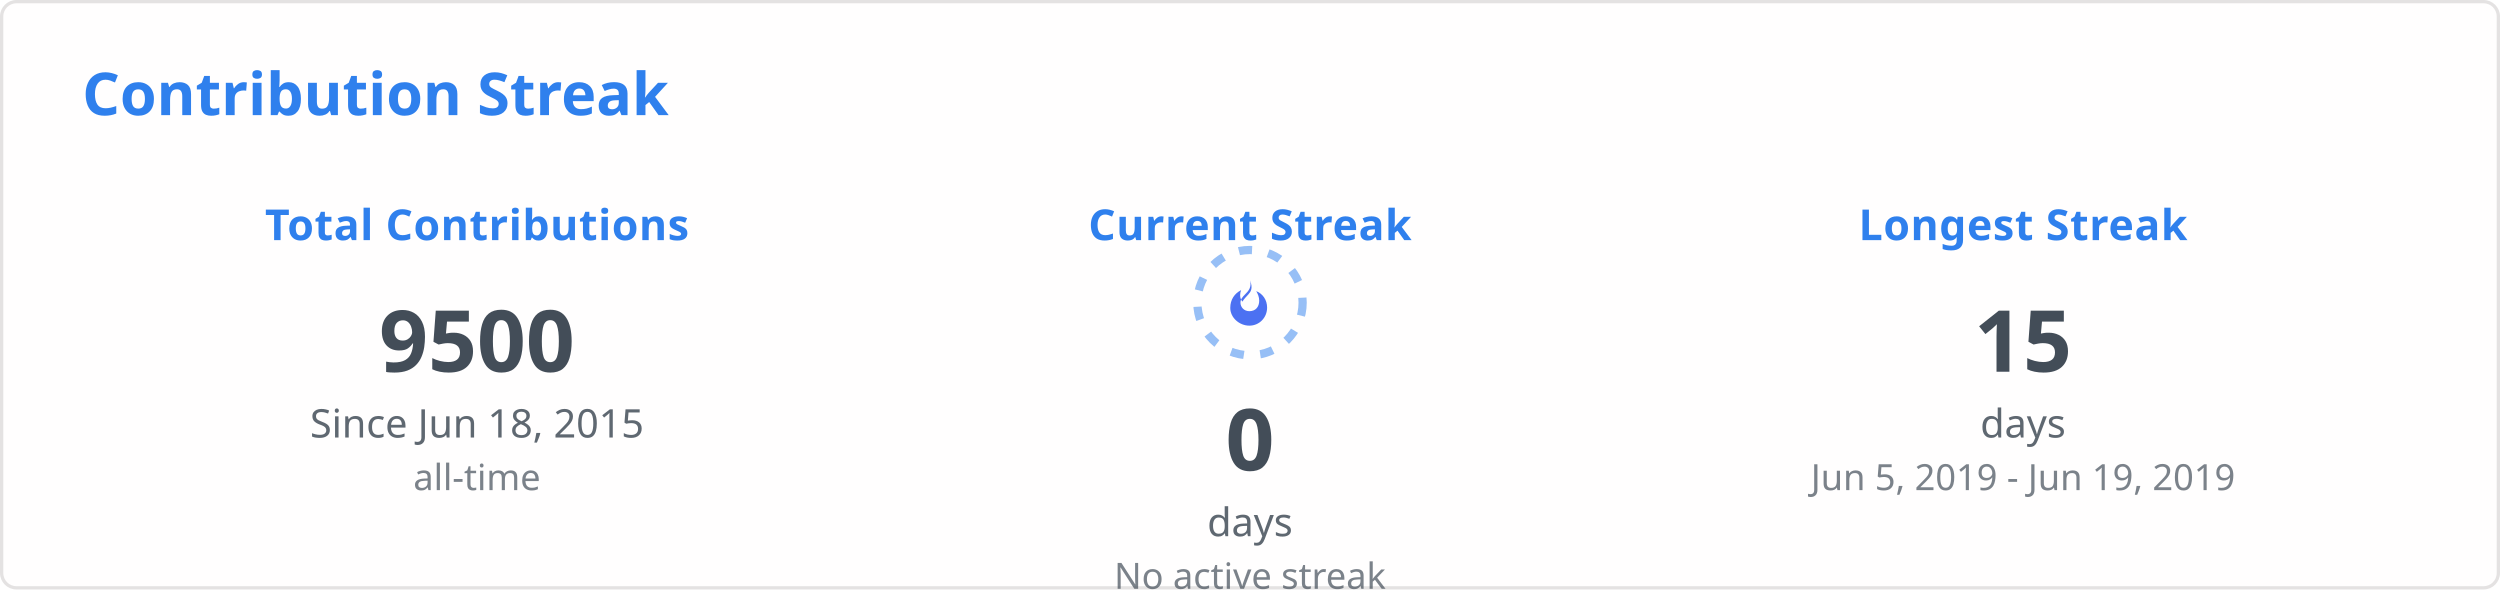
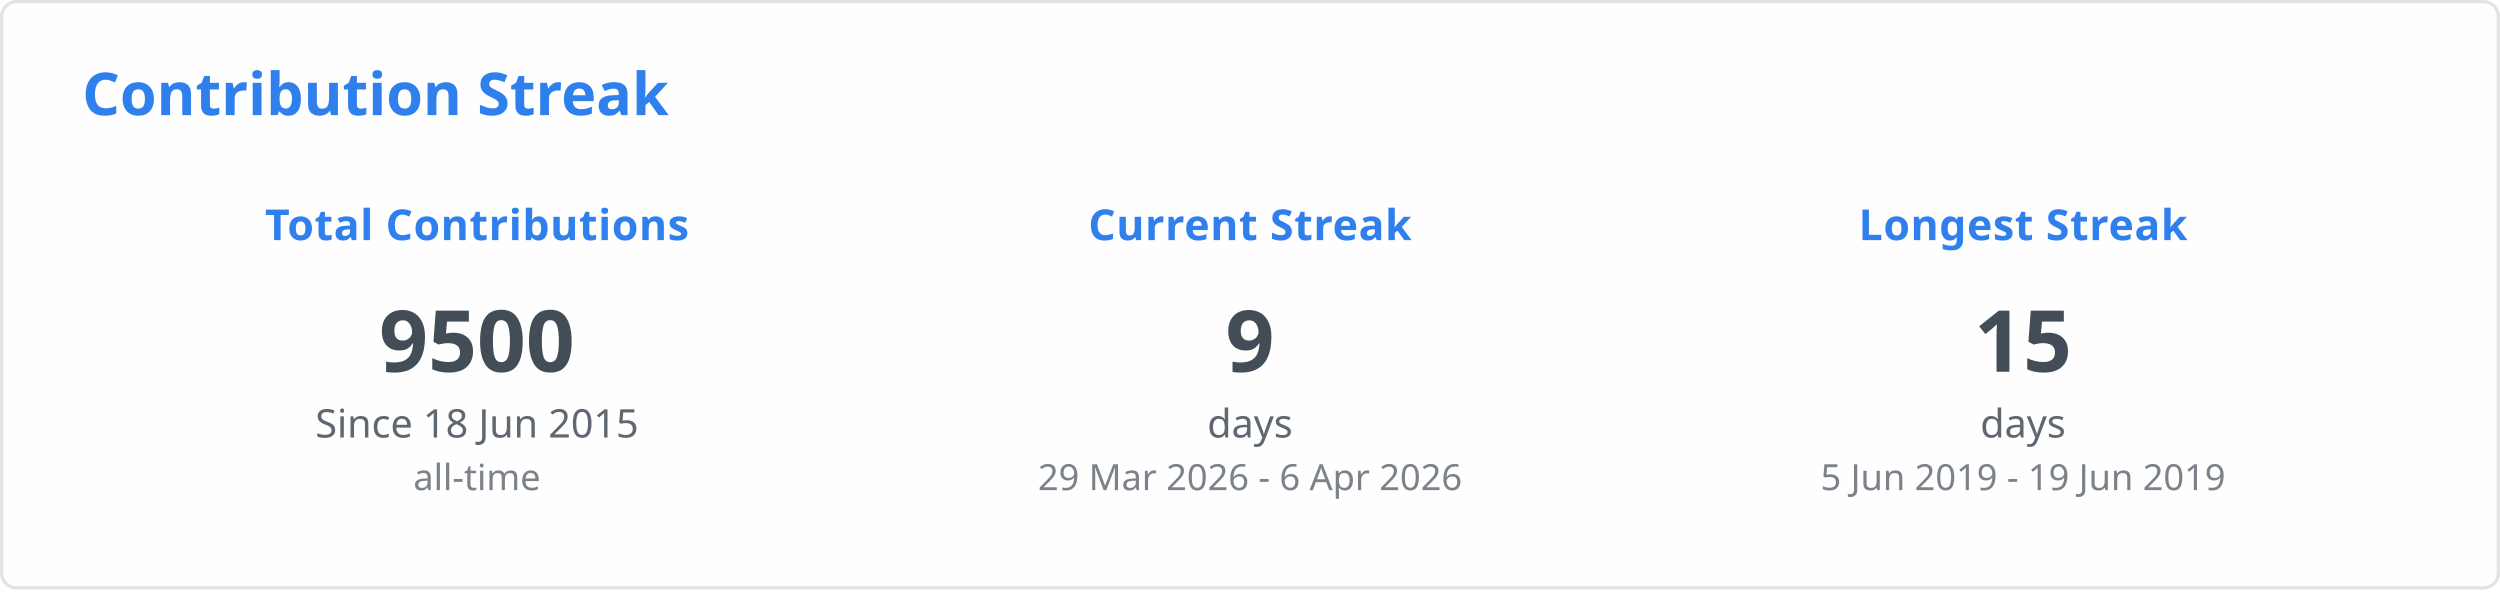
<svg xmlns="http://www.w3.org/2000/svg" width="760" height="180" viewBox="0 0 760 180" fill="none" role="img" aria-labelledby="descId">
  <style>
          .header {
            font: 600 18px 'Segoe UI', Ubuntu, Sans-Serif;
            fill: #2f80ed;
            animation: fadeInAnimation 0.8s ease-in-out forwards;
          }
          @supports(-moz-appearance: auto) {
            /* Selector detects Firefox */
            .header { font-size: 15.5px; }
          }
          
    .title {
      font: 600 13px 'Segoe UI', Ubuntu, sans-serif;
      fill: #2f80ed;
      letter-spacing: 0.2px;
      text-transform: uppercase;
    }
    .value {
      font: 700 26px 'Segoe UI', Ubuntu, sans-serif;
      fill: #434d58;
      animation: numberPop 420ms ease-out forwards;
      transform-origin: center;
    }
    .label {
      font: 500 12px 'Segoe UI', Ubuntu, sans-serif;
      fill: #434d58;
      opacity: 0.85;
    }
    .sub {
      font: 400 11px 'Segoe UI', Ubuntu, sans-serif;
      fill: #434d58;
      opacity: 0.7;
-     }
-     .fire-wrap {
-       transform-origin: center;
-       animation: firePulse 1400ms ease-in-out infinite;
-     }
-     .fire {
-       fill: #4c71f2;
-     }
-     .ring {
-       fill: none;
-       stroke: #2f80ed;
-       stroke-width: 2.5;
-       stroke-dasharray: 4 5;
-       opacity: 0.5;
-     }
-     @keyframes firePulse {
-       0% { transform: scale(1); opacity: 0.85; }
-       50% { transform: scale(1.08); opacity: 1; }
-       100% { transform: scale(1); opacity: 0.85; }
    }
    @keyframes numberPop {
      0% { transform: scale(0.96); opacity: 0.6; }
      100% { transform: scale(1); opacity: 1; }
    }
  

          
      /* Animations */
      @keyframes scaleInAnimation {
        from {
          transform: translate(-5px, 5px) scale(0);
        }
        to {
          transform: translate(-5px, 5px) scale(1);
        }
      }
      @keyframes fadeInAnimation {
        from {
          opacity: 0;
        }
        to {
          opacity: 1;
        }
      }
    
          
        </style>
  <rect data-testid="card-bg" x="0.5" y="0.5" rx="4.5" height="99%" stroke="#e4e2e2" width="759" fill="#fffefe" stroke-opacity="1" />
  <g data-testid="card-title" transform="translate(25, 35)">
    <g transform="translate(0, 0)">
      <text x="0" y="0" class="header" data-testid="header">Contribution Streak</text>
    </g>
  </g>
  <g data-testid="main-card-body" transform="translate(0, 55)">
    <g transform="translate(0, 10)">
      <g transform="translate(145, 0)">
        <text class="title" text-anchor="middle" x="0" y="8">Total Contributions</text>
        <text class="value" text-anchor="middle" x="0" y="48">9500</text>
-         <text class="label" text-anchor="middle" x="0" y="68">Since Jun 18, 2015</text>
+         <text class="label" text-anchor="middle" x="0" y="68">Since 18 Jun 2015</text>
        <text class="sub" text-anchor="middle" x="0" y="84">all-time</text>
      </g>
      <g transform="translate(380, 0)">
        <text class="title" text-anchor="middle" x="0" y="8">Current Streak</text>
-         <g class="fire-wrap" transform="translate(0, 27)">
-           <circle class="ring" cx="0" cy="0" r="16" />
-           <svg viewBox="0 0 16 16" x="-8" y="-8" width="16" height="16" aria-hidden="true">
-             <path class="fire" d="M8 1.2c.6 2.1-.5 3.3-1.5 4.3-.8.8-1.4 1.5-1.4 2.5 0 1.4 1.1 2.6 2.7 2.6 1.9 0 3-1.3 3-3.2 0-1.1-.4-2-.9-2.9 2 .8 3.3 2.7 3.3 5 0 3.1-2.4 5.5-5.4 5.5S2 12.6 2 9.6c0-2.5 1.3-4.4 3.3-5.4-.2.5-.3 1-.3 1.6 0 .8.3 1.4.7 1.9.5-.9 1.2-1.5 1.8-2.2C8.2 4.7 9 3.7 8 1.2z" />
-           </svg>
-         </g>
-         <text class="value" text-anchor="middle" x="0" y="78">0</text>
-         <text class="label" text-anchor="middle" x="0" y="98">days</text>
-         <text class="sub" text-anchor="middle" x="0" y="114">No active streak</text>
+         <text class="value" text-anchor="middle" x="0" y="48">9</text>
+         <text class="label" text-anchor="middle" x="0" y="68">days</text>
+         <text class="sub" text-anchor="middle" x="0" y="84">29 Mar 2026 - 6 Apr 2026</text>
      </g>
      <g transform="translate(615, 0)">
        <text class="title" text-anchor="middle" x="0" y="8">Longest Streak</text>
        <text class="value" text-anchor="middle" x="0" y="48">15</text>
        <text class="label" text-anchor="middle" x="0" y="68">days</text>
-         <text class="sub" text-anchor="middle" x="0" y="84">Jun 5, 2019 - Jun 19, 2019</text>
+         <text class="sub" text-anchor="middle" x="0" y="84">5 Jun 2019 - 19 Jun 2019</text>
      </g>
    </g>
  </g>
</svg>
